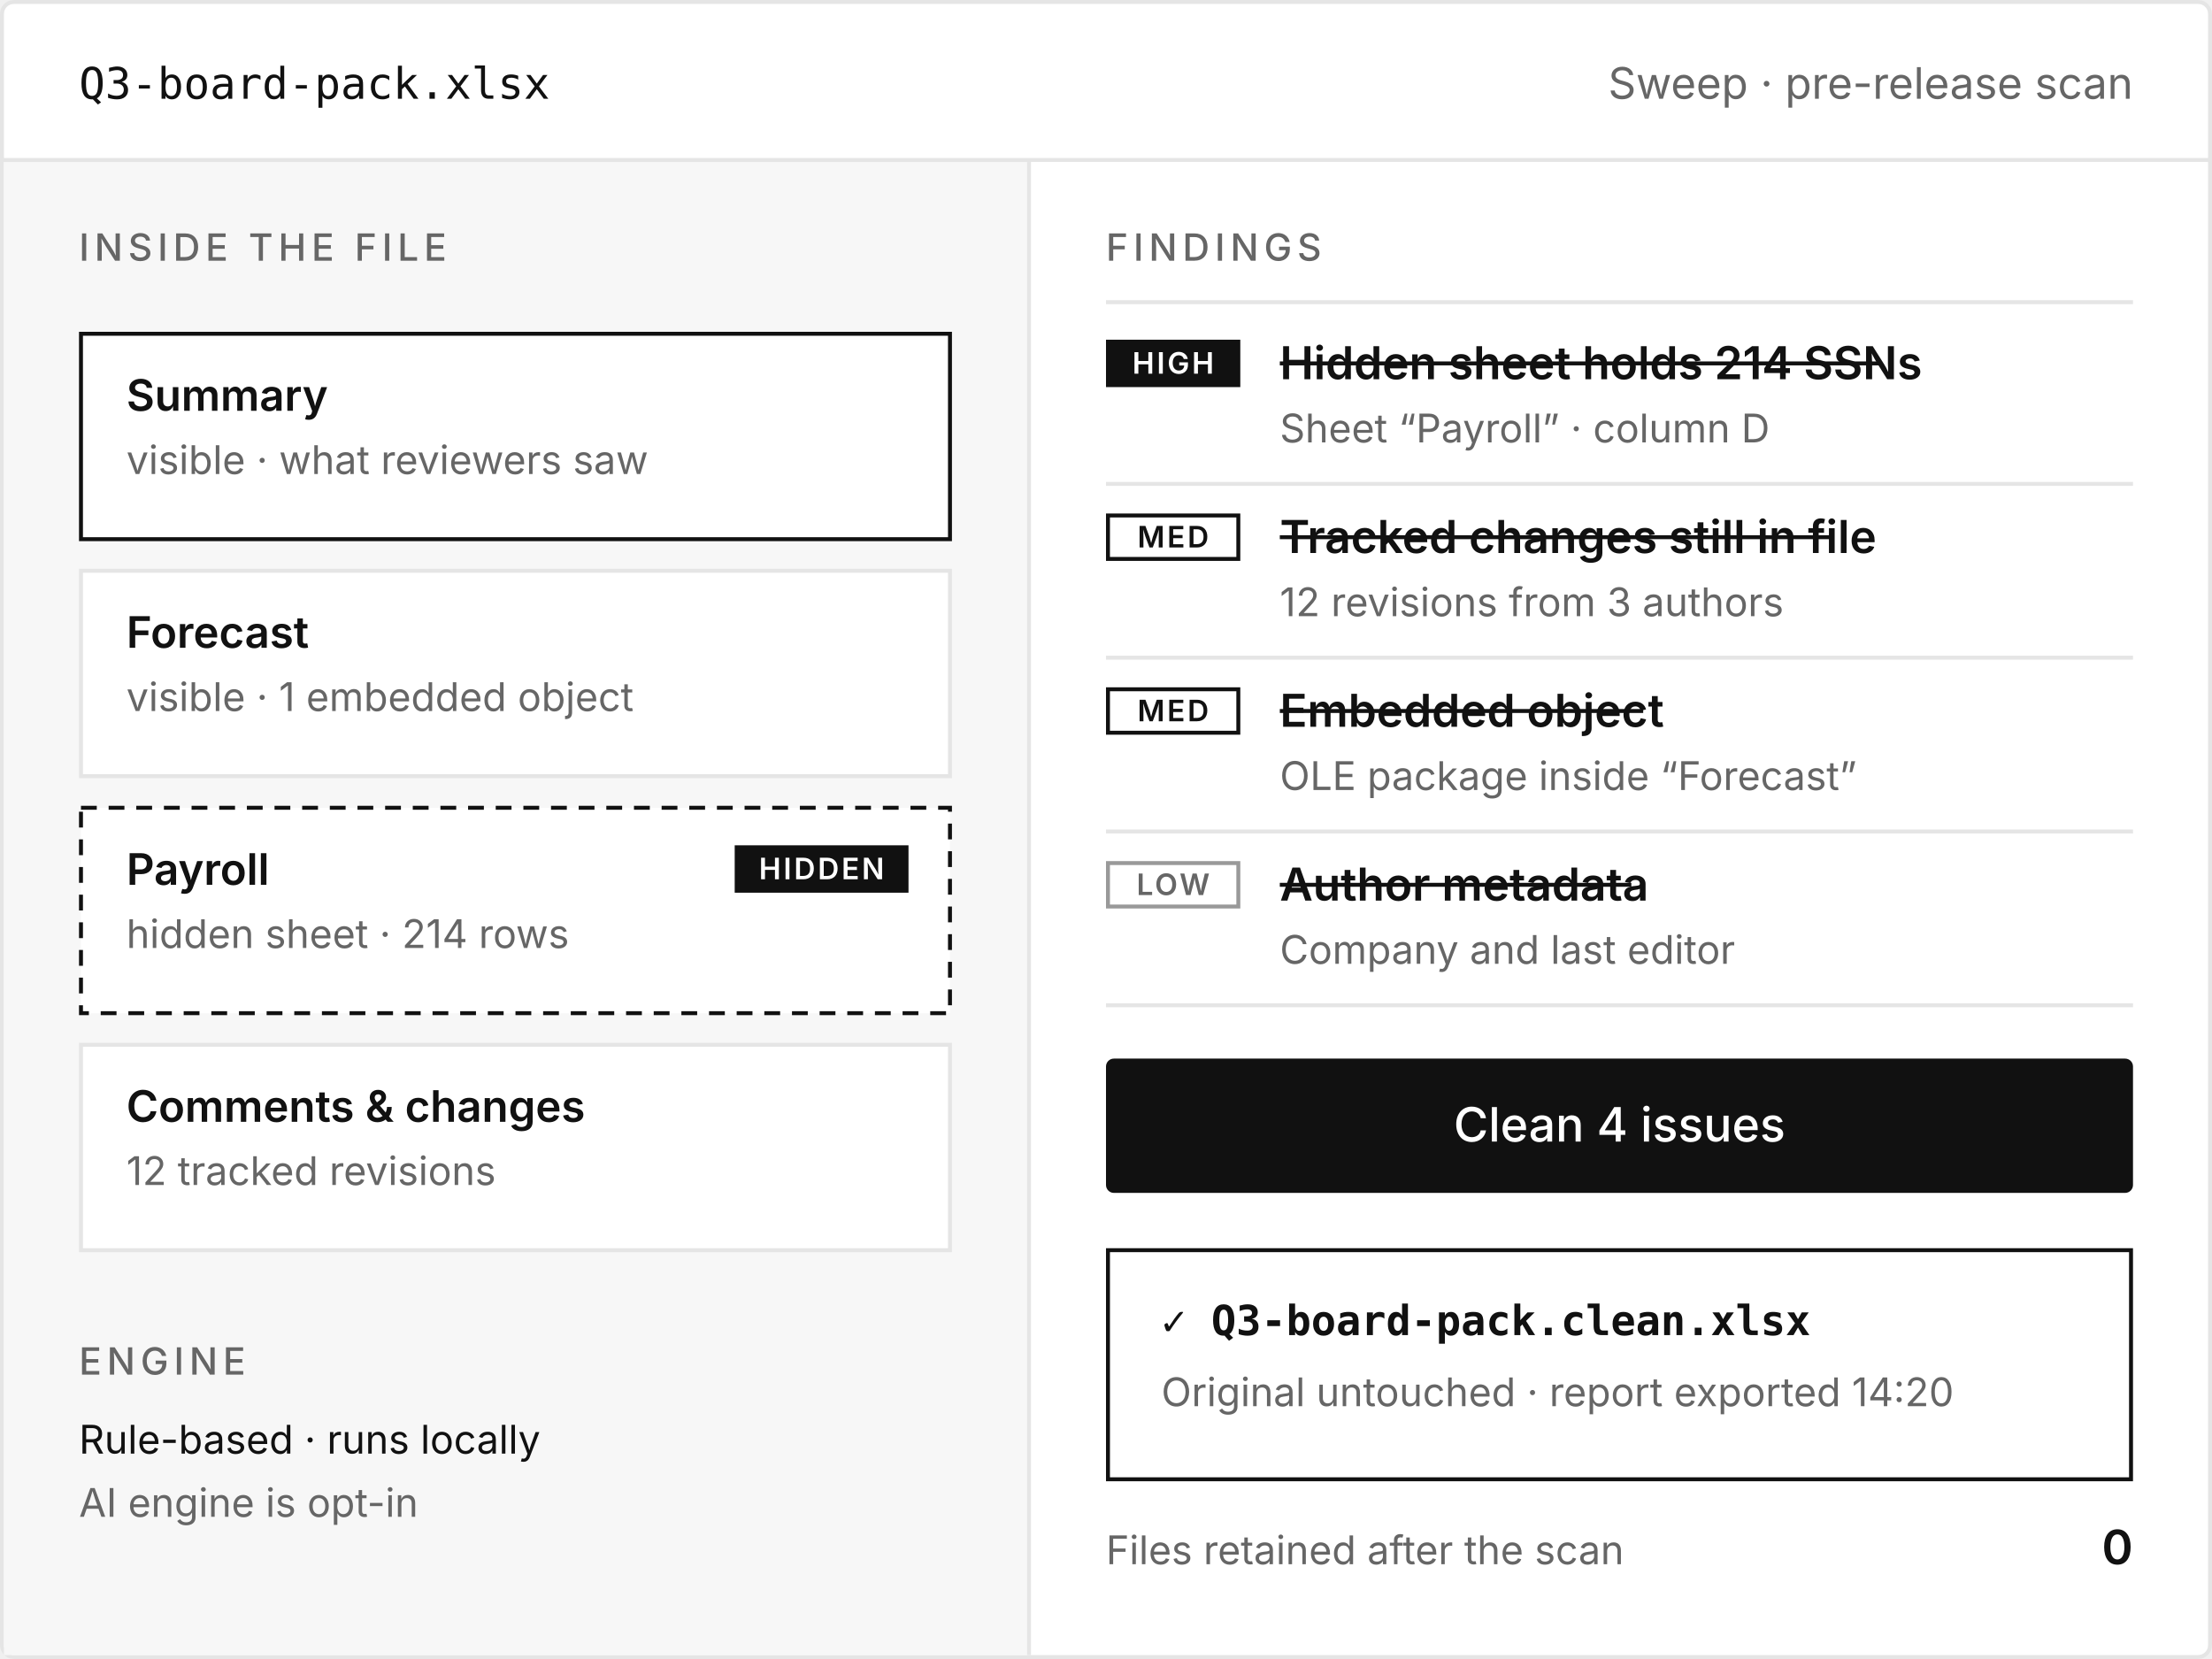
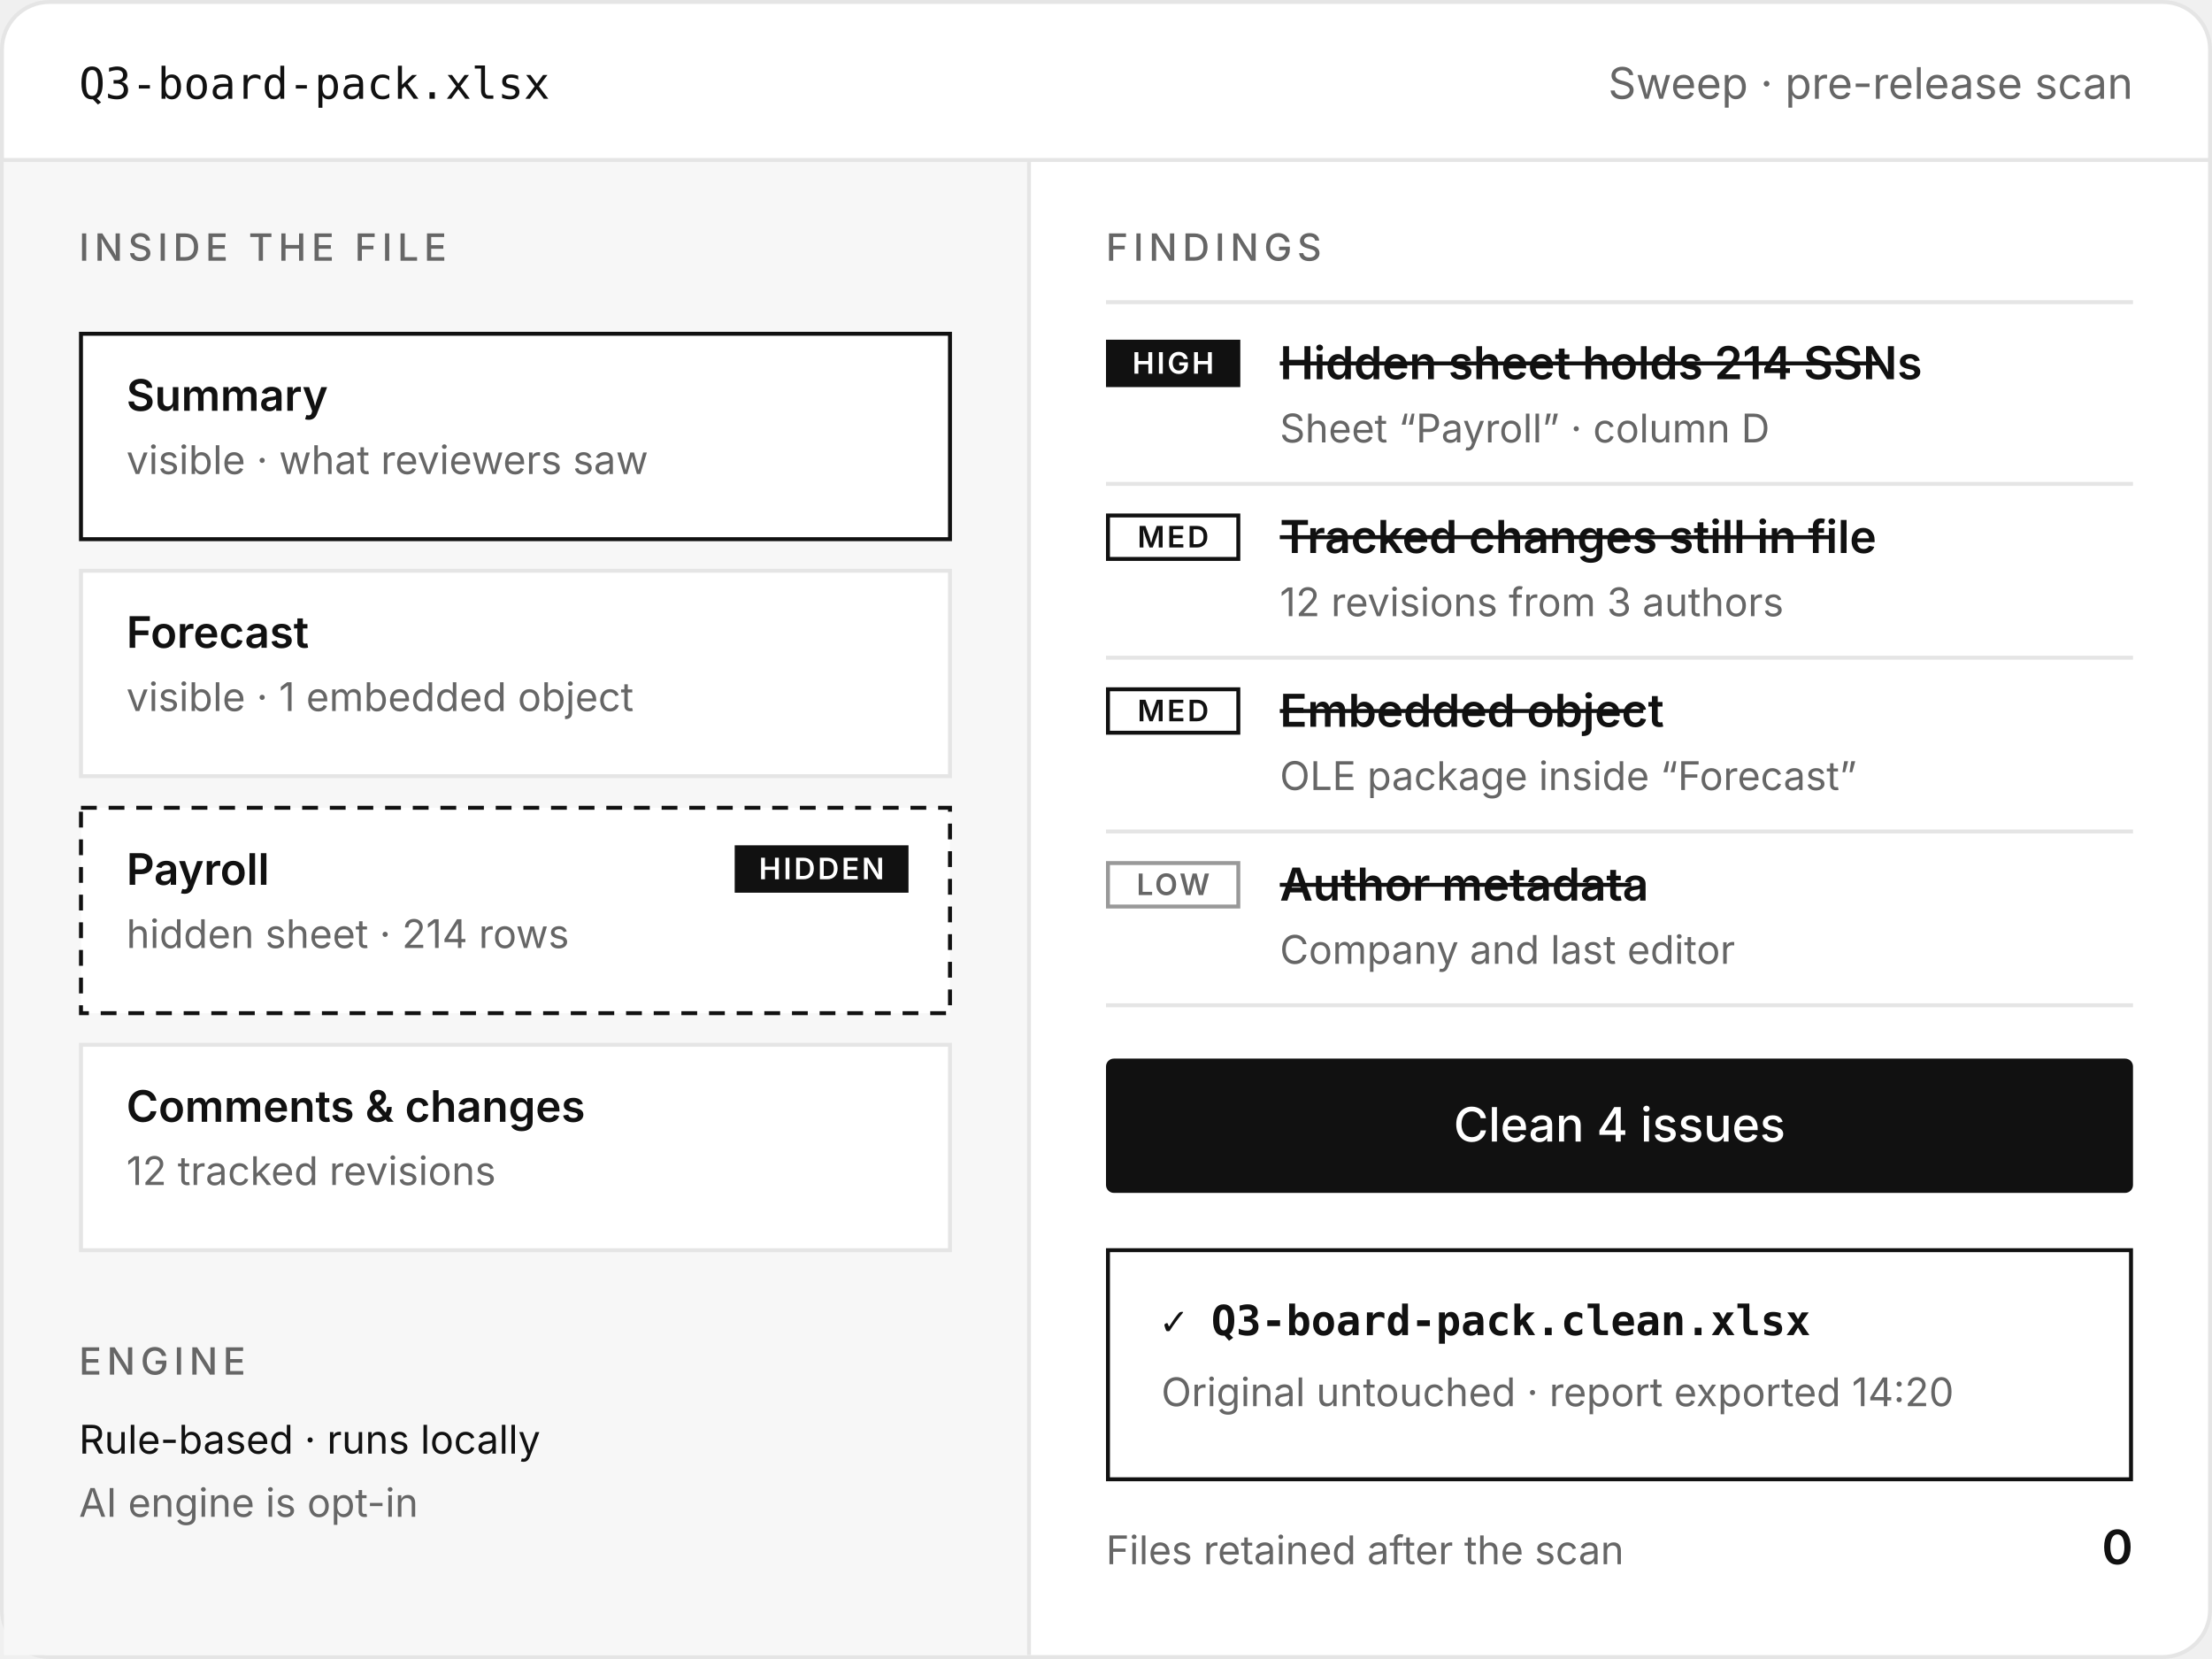
<svg xmlns="http://www.w3.org/2000/svg" viewBox="0 0 560 420" width="560" height="420" role="img" aria-labelledby="t d">
  <style>
text{font-family:Inter,'Segoe UI',system-ui,-apple-system,Helvetica,Arial,sans-serif;fill:#111;font-size:12px}
.mono{font-family:ui-monospace,'SF Mono',Consolas,Menlo,monospace}
.mid{fill:#666}
.lbl{font-size:9.5px;letter-spacing:.14em;fill:#666;font-weight:500}
.s{font-size:10px}
.tag{fill:#fff;font-size:7.5px;font-weight:600;letter-spacing:.08em}
.otag{fill:#111;font-size:7.5px;font-weight:600;letter-spacing:.08em}
.a{animation-duration:10s;animation-iteration-count:infinite;animation-timing-function:ease-in-out}
.fc{transform-box:fill-box;transform-origin:center}
@keyframes drop{0%{opacity:0;transform:translateY(-14px)}5%,92%{opacity:1;transform:none}96%,100%{opacity:0;transform:none}}
@keyframes beam{0%,6%{opacity:0;transform:translateY(0)}7%{opacity:1;transform:translateY(0)}18%{opacity:1;transform:translateY(80px)}19%,100%{opacity:0;transform:translateY(80px)}}
@keyframes L1{0%,19%{transform:translateY(80px)}27%,92%{transform:translateY(0)}96%,100%{transform:translateY(0)}}
@keyframes L2{0%,19%{transform:translateY(24px)}27%,92%{transform:translateY(0)}96%,100%{transform:translateY(0)}}
@keyframes L3{0%,19%{transform:translateY(-32px)}27%,92%{transform:translateY(0)}96%,100%{transform:translateY(0)}}
@keyframes L4{0%,19%{transform:translateY(-88px)}27%,92%{transform:translateY(0)}96%,100%{transform:translateY(0)}}
@keyframes lab{0%,24%{opacity:0}28%,92%{opacity:1}96%,100%{opacity:0}}
@keyframes f1{0%,29%{opacity:0}31%,92%{opacity:1}96%,100%{opacity:0}}
@keyframes f2{0%,34%{opacity:0}36%,92%{opacity:1}96%,100%{opacity:0}}
@keyframes f3{0%,39%{opacity:0}41%,92%{opacity:1}96%,100%{opacity:0}}
@keyframes f4{0%,44%{opacity:0}46%,92%{opacity:1}96%,100%{opacity:0}}
@keyframes btn{0%,47%{opacity:0}49%,92%{opacity:1}96%,100%{opacity:0}}
@keyframes press{0%,53%{transform:scale(1)}55%{transform:scale(.96)}57%,100%{transform:scale(1)}}
@keyframes res{0%,58%{opacity:0;transform:translateY(8px)}62%,92%{opacity:1;transform:none}96%,100%{opacity:0}}
@keyframes strike{0%,58%{opacity:0}61%,92%{opacity:1}96%,100%{opacity:0}}
.a{animation:none!important}
</style>
  <defs>
    <linearGradient id="bm" x1="0" y1="0" x2="0" y2="1">
      <stop offset="0" stop-color="#111" stop-opacity="0" />
      <stop offset="1" stop-color="#111" stop-opacity=".1" />
    </linearGradient>
  </defs>
-   <rect x=".5" y=".5" width="559" height="419" rx="3" fill="#fff" stroke="#E5E5E5" />
+   <rect x=".5" y=".5" width="559" height="419" rx="12" fill="#fff" stroke="#E5E5E5" />
  <rect x="1" y="41" width="259" height="378" fill="#F7F7F7" />
  <line x1="0" y1="40.5" x2="560" y2="40.5" stroke="#E5E5E5" />
  <line x1="260.5" y1="41" x2="260.5" y2="419" stroke="#E5E5E5" />
  <text x="20" y="25" class="mono" style="font-size:11px">Q3-board-pack.xlsx</text>
  <text x="540" y="25" class="mid" text-anchor="end" style="font-size:11px">Sweep · pre-release scan</text>
  <text x="20" y="66" class="lbl">INSIDE THE FILE</text>
  <g class="a" style="animation-name:drop">
    <g class="a" style="animation-name:L4">
      <rect x="20.5" y="264.5" width="220" height="52" fill="#fff" stroke="#E5E5E5" />
      <text x="32" y="284" style="font-size:11px;font-weight:600">Comments &amp; changes</text>
      <text x="32" y="300" class="mid s">12 tracked revisions</text>
    </g>
    <g class="a" style="animation-name:L3">
      <rect x="20.5" y="204.5" width="220" height="52" fill="#fff" stroke="#111" stroke-dasharray="4 3" />
      <text x="32" y="224" style="font-size:11px;font-weight:600">Payroll</text>
      <text x="32" y="240" class="mid s">hidden sheet · 214 rows</text>
      <g class="a" style="animation-name:lab">
        <rect x="186" y="214" width="44" height="12" fill="#111" />
        <text x="208" y="222.6" class="tag" text-anchor="middle">HIDDEN</text>
      </g>
    </g>
    <g class="a" style="animation-name:L2">
      <rect x="20.5" y="144.5" width="220" height="52" fill="#fff" stroke="#E5E5E5" />
      <text x="32" y="164" style="font-size:11px;font-weight:600">Forecast</text>
      <text x="32" y="180" class="mid s">visible · 1 embedded object</text>
    </g>
    <g class="a" style="animation-name:L1">
      <rect x="20.5" y="84.5" width="220" height="52" fill="#fff" stroke="#111" />
      <text x="32" y="104" style="font-size:11px;font-weight:600">Summary</text>
      <text x="32" y="120" class="mid s">visible · what reviewers saw</text>
    </g>
  </g>
  <g class="a" style="animation-name:beam;animation-timing-function:linear" opacity="0">
    <rect x="14" y="120" width="232" height="40" fill="url(#bm)" />
    <rect x="14" y="159" width="232" height="1.5" fill="#111" />
  </g>
  <text x="20" y="348" class="lbl">ENGINE</text>
  <text x="20" y="368" class="s">Rule-based · runs locally</text>
  <text x="20" y="384" class="mid s">AI engine is opt-in</text>
  <text x="280" y="66" class="lbl">FINDINGS</text>
  <line x1="280" y1="76.5" x2="540" y2="76.5" stroke="#E5E5E5" />
  <g class="a" style="animation-name:f1">
    <rect x="280" y="86" width="34" height="12" fill="#111" />
    <text x="297" y="94.6" class="tag" text-anchor="middle">HIGH</text>
    <text x="324" y="96" style="font-size:11.5px;font-weight:600">Hidden sheet holds 214 SSNs</text>
    <text x="324" y="112" class="mid s">Sheet “Payroll” · column D</text>
  </g>
  <line x1="280" y1="122.5" x2="540" y2="122.5" stroke="#E5E5E5" />
  <g class="a" style="animation-name:f2">
    <rect x="280.5" y="130.5" width="33" height="11" fill="#fff" stroke="#111" />
    <text x="297" y="138.6" class="otag" text-anchor="middle">MED</text>
    <text x="324" y="140" style="font-size:11.5px;font-weight:600">Tracked changes still in file</text>
    <text x="324" y="156" class="mid s">12 revisions from 3 authors</text>
  </g>
  <line x1="280" y1="166.5" x2="540" y2="166.5" stroke="#E5E5E5" />
  <g class="a" style="animation-name:f3">
    <rect x="280.5" y="174.5" width="33" height="11" fill="#fff" stroke="#111" />
    <text x="297" y="182.6" class="otag" text-anchor="middle">MED</text>
    <text x="324" y="184" style="font-size:11.5px;font-weight:600">Embedded object</text>
    <text x="324" y="200" class="mid s">OLE package inside “Forecast”</text>
  </g>
  <line x1="280" y1="210.5" x2="540" y2="210.5" stroke="#E5E5E5" />
  <g class="a" style="animation-name:f4">
    <rect x="280.5" y="218.5" width="33" height="11" fill="#fff" stroke="#999" />
    <text x="297" y="226.6" class="otag" text-anchor="middle" style="fill:#666">LOW</text>
    <text x="324" y="228" style="font-size:11.5px;font-weight:600">Author metadata</text>
    <text x="324" y="244" class="mid s">Company and last editor</text>
  </g>
  <line x1="280" y1="254.5" x2="540" y2="254.5" stroke="#E5E5E5" />
  <g class="a" style="animation-name:strike" stroke="#111">
    <line x1="324" y1="92" x2="476" y2="92" />
    <line x1="324" y1="136" x2="464" y2="136" />
    <line x1="324" y1="180" x2="416" y2="180" />
    <line x1="324" y1="224" x2="413" y2="224" />
  </g>
  <g class="a" style="animation-name:btn">
    <g class="a fc" style="animation-name:press">
      <rect x="280" y="268" width="260" height="34" rx="2" fill="#111" />
      <text x="410" y="289" text-anchor="middle" style="fill:#fff;font-size:12px;font-weight:500">Clean 4 issues</text>
    </g>
  </g>
  <g class="a" style="animation-name:res">
    <rect x="280.5" y="316.5" width="259" height="58" fill="#fff" stroke="#111" />
    <text x="294" y="338" class="mono" style="font-size:10.5px;font-weight:700">✓ Q3-board-pack.clean.xlsx</text>
    <text x="294" y="356" class="mid s">Original untouched · report exported 14:20</text>
  </g>
  <text x="280" y="396" class="mid s">Files retained after the scan</text>
  <text x="540" y="396" text-anchor="end" style="font-weight:600">0</text>
</svg>
